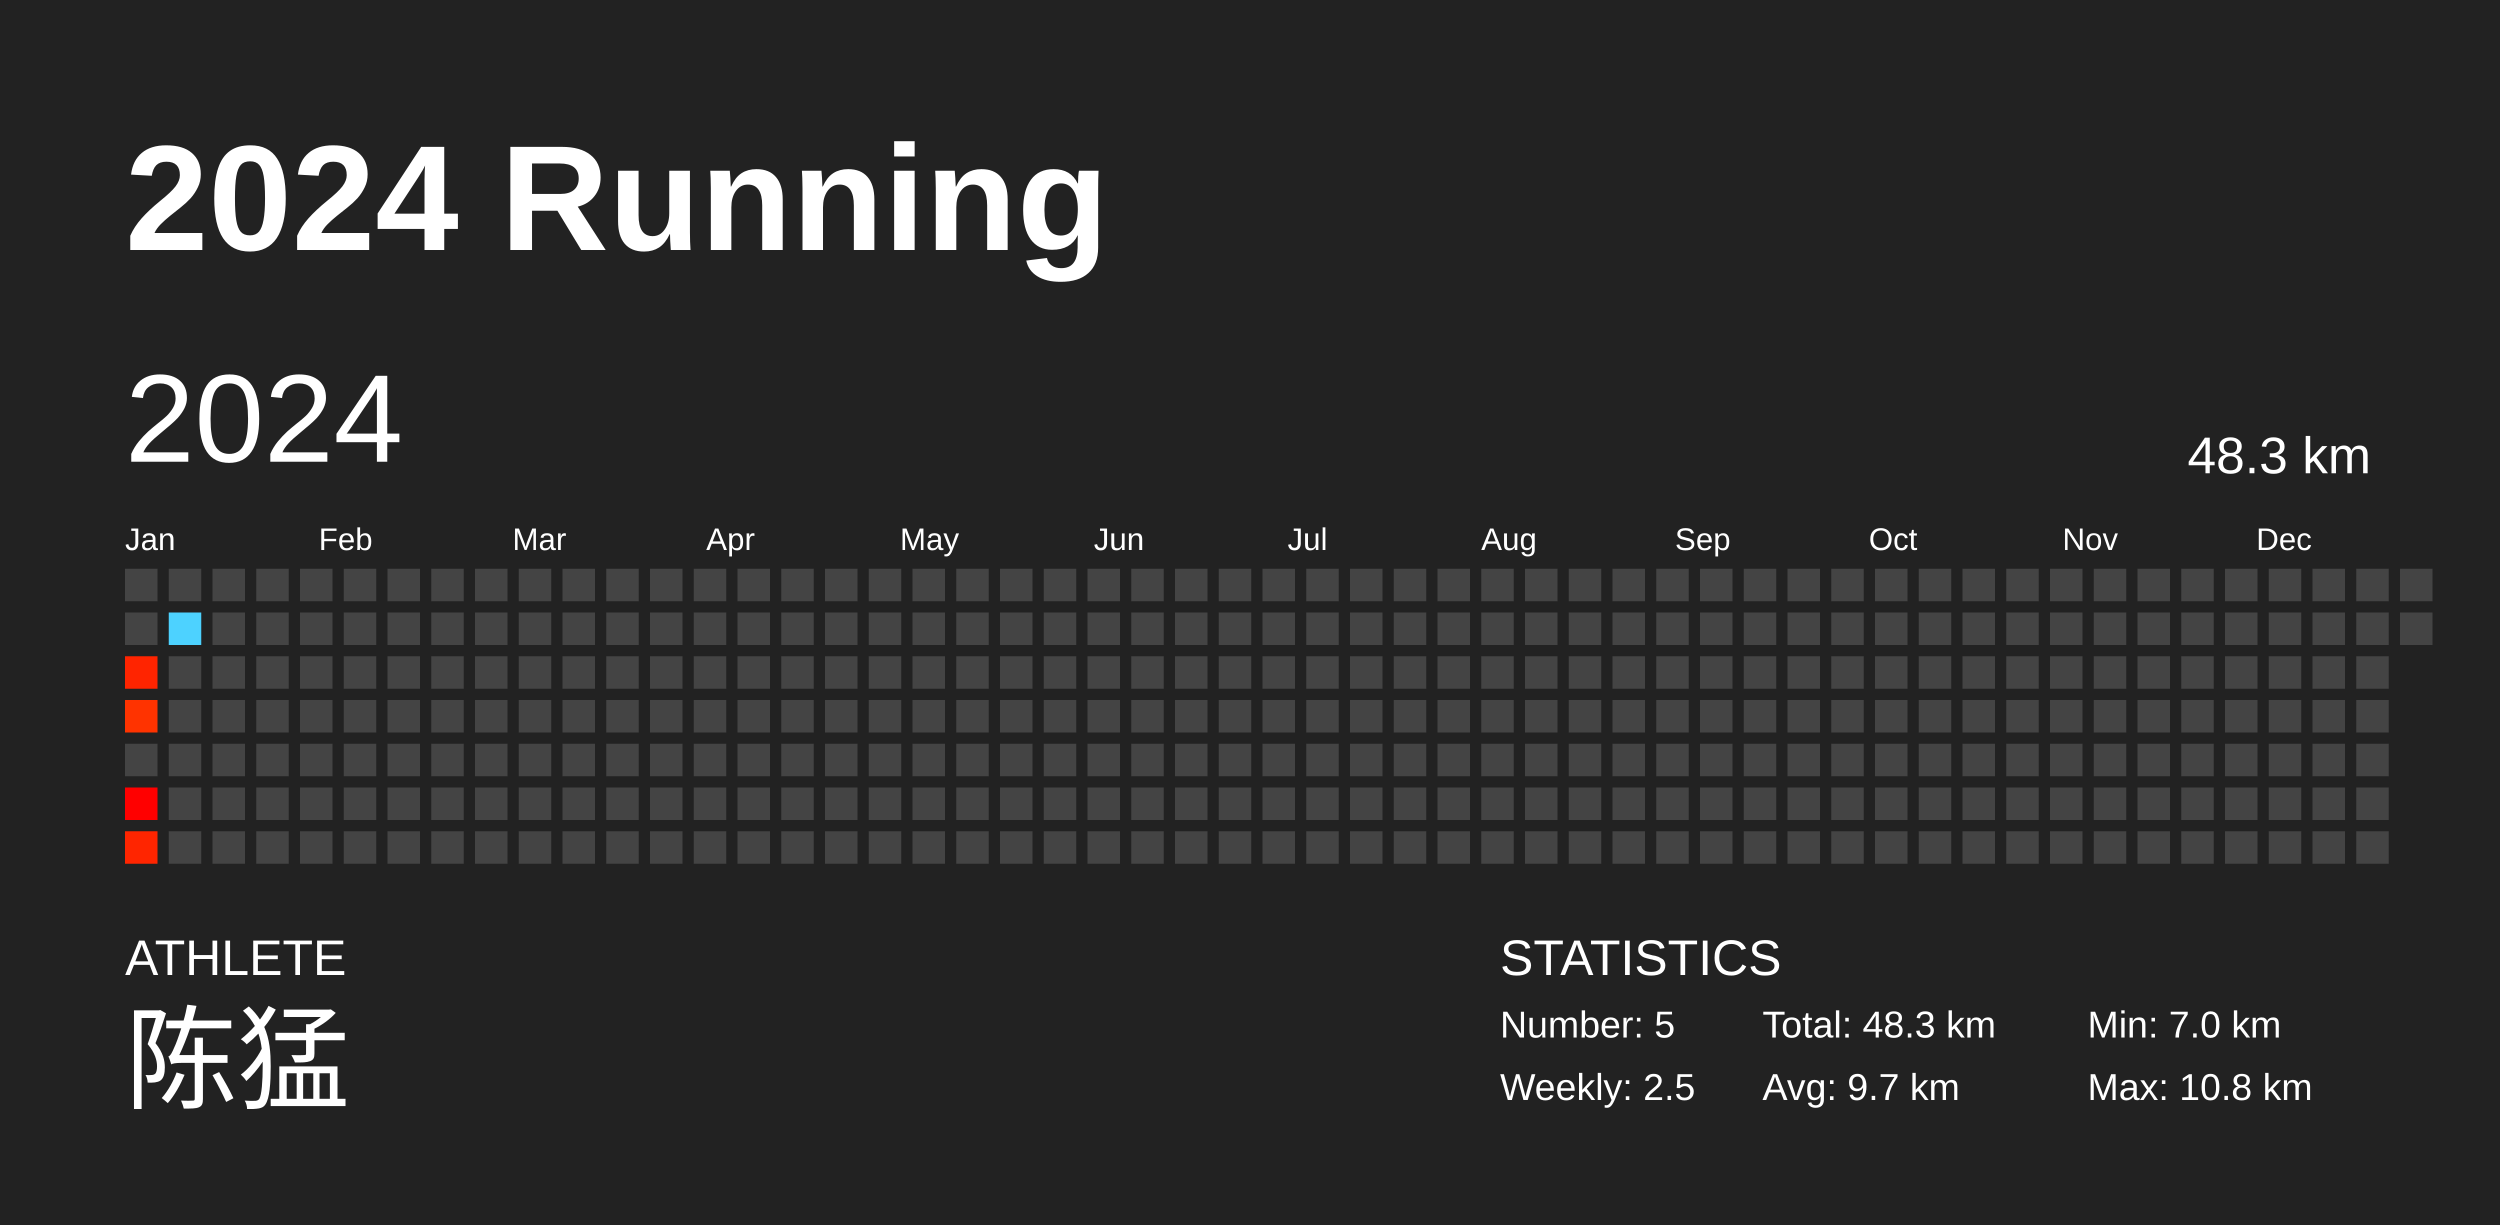
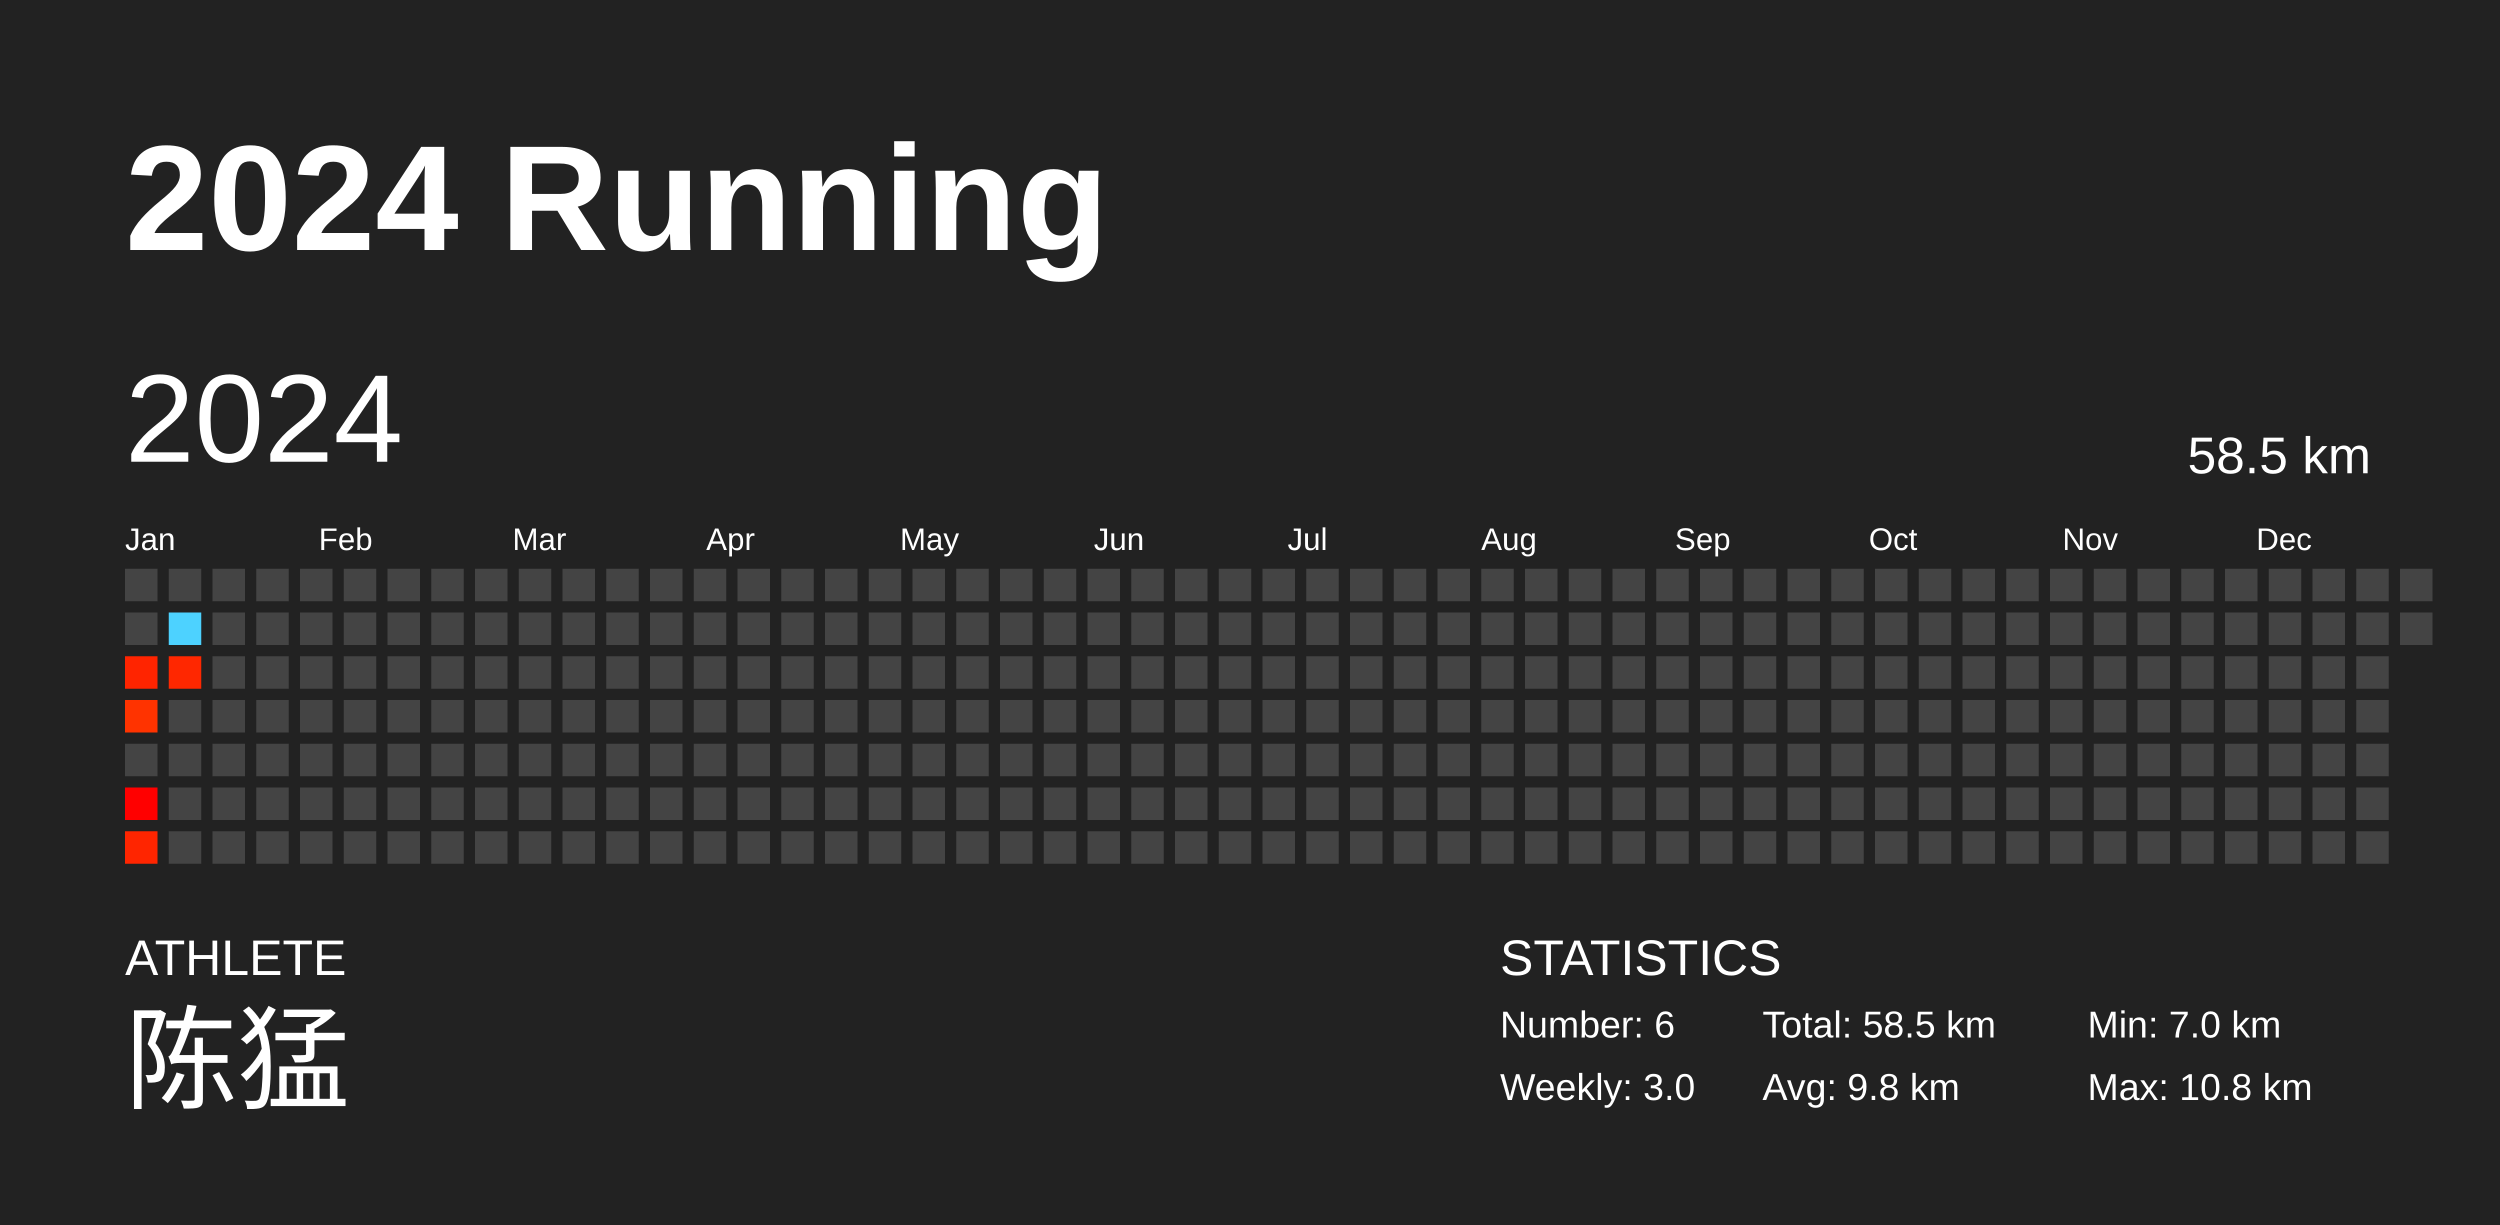
<svg xmlns="http://www.w3.org/2000/svg" baseProfile="full" height="98mm" version="1.1" viewBox="0,0,200,98" width="200mm">
  <defs />
  <rect fill="#222222" height="98" width="200" x="0" y="0" />
  <text fill="#FFFFFF" style="font-size:12px; font-family:Arial; font-weight:bold;" x="10" y="20">2024 Running</text>
  <text fill="#FFFFFF" style="font-size:4px; font-family:Arial" x="10" y="78">ATHLETE</text>
  <text fill="#FFFFFF" style="font-size:9px; font-family:Arial" x="10" y="88">陈猛</text>
  <text fill="#FFFFFF" style="font-size:4px; font-family:Arial" x="120" y="78">STATISTICS</text>
-   <text fill="#FFFFFF" style="font-size:3px; font-family:Arial" x="120" y="83">Number: 5</text>
-   <text fill="#FFFFFF" style="font-size:3px; font-family:Arial" x="120" y="88">Weekly: 2.5</text>
-   <text fill="#FFFFFF" style="font-size:3px; font-family:Arial" x="141" y="83">Total: 48.3 km</text>
-   <text fill="#FFFFFF" style="font-size:3px; font-family:Arial" x="141" y="88">Avg: 9.7 km</text>
+   <text fill="#FFFFFF" style="font-size:3px; font-family:Arial" x="120" y="83">Number: 6</text>
+   <text fill="#FFFFFF" style="font-size:3px; font-family:Arial" x="120" y="88">Weekly: 3.0</text>
+   <text fill="#FFFFFF" style="font-size:3px; font-family:Arial" x="141" y="83">Total: 58.5 km</text>
+   <text fill="#FFFFFF" style="font-size:3px; font-family:Arial" x="141" y="88">Avg: 9.8 km</text>
  <text fill="#FFFFFF" style="font-size:3px; font-family:Arial" x="167" y="83">Min: 7.0 km</text>
  <text fill="#FFFFFF" style="font-size:3px; font-family:Arial" x="167" y="88">Max: 10.8 km</text>
  <text dominant-baseline="hanging" fill="#FFFFFF" style="font-size:10.0px; font-family:Arial;" x="10" y="30">2024</text>
-   <text dominant-baseline="hanging" fill="#FFFFFF" style="font-size:4.125px; font-family:Arial;" x="175" y="35">48.3 km</text>
+   <text dominant-baseline="hanging" fill="#FFFFFF" style="font-size:4.125px; font-family:Arial;" x="175" y="35">58.5 km</text>
  <text fill="#FFFFFF" style="font-size:2.5px; font-family:Arial" x="10.0" y="44">Jan</text>
  <text fill="#FFFFFF" style="font-size:2.5px; font-family:Arial" x="25.5" y="44">Feb</text>
  <text fill="#FFFFFF" style="font-size:2.5px; font-family:Arial" x="41.0" y="44">Mar</text>
  <text fill="#FFFFFF" style="font-size:2.5px; font-family:Arial" x="56.5" y="44">Apr</text>
  <text fill="#FFFFFF" style="font-size:2.5px; font-family:Arial" x="72.0" y="44">May</text>
  <text fill="#FFFFFF" style="font-size:2.5px; font-family:Arial" x="87.5" y="44">Jun</text>
  <text fill="#FFFFFF" style="font-size:2.5px; font-family:Arial" x="103.0" y="44">Jul</text>
  <text fill="#FFFFFF" style="font-size:2.5px; font-family:Arial" x="118.5" y="44">Aug</text>
  <text fill="#FFFFFF" style="font-size:2.5px; font-family:Arial" x="134.0" y="44">Sep</text>
  <text fill="#FFFFFF" style="font-size:2.5px; font-family:Arial" x="149.5" y="44">Oct</text>
  <text fill="#FFFFFF" style="font-size:2.5px; font-family:Arial" x="165.0" y="44">Nov</text>
  <text fill="#FFFFFF" style="font-size:2.5px; font-family:Arial" x="180.5" y="44">Dec</text>
  <rect fill="#444444" height="2.6" width="2.6" x="10.0" y="45.5" />
  <rect fill="#444444" height="2.6" width="2.6" x="10.0" y="49.0" />
  <rect fill="#ff2400" height="2.6" width="2.6" x="10.0" y="52.5" />
  <rect fill="#ff3300" height="2.6" width="2.6" x="10.0" y="56.0" />
  <rect fill="#444444" height="2.6" width="2.6" x="10.0" y="59.5" />
  <rect fill="#ff0000" height="2.6" width="2.6" x="10.0" y="63.0" />
  <rect fill="#ff2500" height="2.6" width="2.6" x="10.0" y="66.5" />
  <rect fill="#444444" height="2.6" width="2.6" x="13.5" y="45.5" />
  <rect fill="#4dd2ff" height="2.6" width="2.6" x="13.5" y="49.0" />
-   <rect fill="#444444" height="2.6" width="2.6" x="13.5" y="52.5" />
+   <rect fill="#ff2700" height="2.6" width="2.6" x="13.5" y="52.5" />
  <rect fill="#444444" height="2.6" width="2.6" x="13.5" y="56.0" />
  <rect fill="#444444" height="2.6" width="2.6" x="13.5" y="59.5" />
  <rect fill="#444444" height="2.6" width="2.6" x="13.5" y="63.0" />
  <rect fill="#444444" height="2.6" width="2.6" x="13.5" y="66.5" />
  <rect fill="#444444" height="2.6" width="2.6" x="17.0" y="45.5" />
  <rect fill="#444444" height="2.6" width="2.6" x="17.0" y="49.0" />
  <rect fill="#444444" height="2.6" width="2.6" x="17.0" y="52.5" />
  <rect fill="#444444" height="2.6" width="2.6" x="17.0" y="56.0" />
  <rect fill="#444444" height="2.6" width="2.6" x="17.0" y="59.5" />
  <rect fill="#444444" height="2.6" width="2.6" x="17.0" y="63.0" />
  <rect fill="#444444" height="2.6" width="2.6" x="17.0" y="66.5" />
  <rect fill="#444444" height="2.6" width="2.6" x="20.5" y="45.5" />
  <rect fill="#444444" height="2.6" width="2.6" x="20.5" y="49.0" />
  <rect fill="#444444" height="2.6" width="2.6" x="20.5" y="52.5" />
  <rect fill="#444444" height="2.6" width="2.6" x="20.5" y="56.0" />
  <rect fill="#444444" height="2.6" width="2.6" x="20.5" y="59.5" />
  <rect fill="#444444" height="2.6" width="2.6" x="20.5" y="63.0" />
  <rect fill="#444444" height="2.6" width="2.6" x="20.5" y="66.5" />
  <rect fill="#444444" height="2.6" width="2.6" x="24.0" y="45.5" />
  <rect fill="#444444" height="2.6" width="2.6" x="24.0" y="49.0" />
  <rect fill="#444444" height="2.6" width="2.6" x="24.0" y="52.5" />
  <rect fill="#444444" height="2.6" width="2.6" x="24.0" y="56.0" />
  <rect fill="#444444" height="2.6" width="2.6" x="24.0" y="59.5" />
  <rect fill="#444444" height="2.6" width="2.6" x="24.0" y="63.0" />
  <rect fill="#444444" height="2.6" width="2.6" x="24.0" y="66.5" />
  <rect fill="#444444" height="2.6" width="2.6" x="27.5" y="45.5" />
  <rect fill="#444444" height="2.6" width="2.6" x="27.5" y="49.0" />
  <rect fill="#444444" height="2.6" width="2.6" x="27.5" y="52.5" />
  <rect fill="#444444" height="2.6" width="2.6" x="27.5" y="56.0" />
  <rect fill="#444444" height="2.6" width="2.6" x="27.5" y="59.5" />
  <rect fill="#444444" height="2.6" width="2.6" x="27.5" y="63.0" />
  <rect fill="#444444" height="2.6" width="2.6" x="27.5" y="66.5" />
  <rect fill="#444444" height="2.6" width="2.6" x="31.0" y="45.5" />
  <rect fill="#444444" height="2.6" width="2.6" x="31.0" y="49.0" />
  <rect fill="#444444" height="2.6" width="2.6" x="31.0" y="52.5" />
  <rect fill="#444444" height="2.6" width="2.6" x="31.0" y="56.0" />
  <rect fill="#444444" height="2.6" width="2.6" x="31.0" y="59.5" />
  <rect fill="#444444" height="2.6" width="2.6" x="31.0" y="63.0" />
  <rect fill="#444444" height="2.6" width="2.6" x="31.0" y="66.5" />
  <rect fill="#444444" height="2.6" width="2.6" x="34.5" y="45.5" />
  <rect fill="#444444" height="2.6" width="2.6" x="34.5" y="49.0" />
  <rect fill="#444444" height="2.6" width="2.6" x="34.5" y="52.5" />
  <rect fill="#444444" height="2.6" width="2.6" x="34.5" y="56.0" />
  <rect fill="#444444" height="2.6" width="2.6" x="34.5" y="59.5" />
  <rect fill="#444444" height="2.6" width="2.6" x="34.5" y="63.0" />
  <rect fill="#444444" height="2.6" width="2.6" x="34.5" y="66.5" />
  <rect fill="#444444" height="2.6" width="2.6" x="38.0" y="45.5" />
  <rect fill="#444444" height="2.6" width="2.6" x="38.0" y="49.0" />
  <rect fill="#444444" height="2.6" width="2.6" x="38.0" y="52.5" />
  <rect fill="#444444" height="2.6" width="2.6" x="38.0" y="56.0" />
  <rect fill="#444444" height="2.6" width="2.6" x="38.0" y="59.5" />
  <rect fill="#444444" height="2.6" width="2.6" x="38.0" y="63.0" />
  <rect fill="#444444" height="2.6" width="2.6" x="38.0" y="66.5" />
  <rect fill="#444444" height="2.6" width="2.6" x="41.5" y="45.5" />
  <rect fill="#444444" height="2.6" width="2.6" x="41.5" y="49.0" />
  <rect fill="#444444" height="2.6" width="2.6" x="41.5" y="52.5" />
  <rect fill="#444444" height="2.6" width="2.6" x="41.5" y="56.0" />
  <rect fill="#444444" height="2.6" width="2.6" x="41.5" y="59.5" />
  <rect fill="#444444" height="2.6" width="2.6" x="41.5" y="63.0" />
  <rect fill="#444444" height="2.6" width="2.6" x="41.5" y="66.5" />
  <rect fill="#444444" height="2.6" width="2.6" x="45.0" y="45.5" />
  <rect fill="#444444" height="2.6" width="2.6" x="45.0" y="49.0" />
  <rect fill="#444444" height="2.6" width="2.6" x="45.0" y="52.5" />
  <rect fill="#444444" height="2.6" width="2.6" x="45.0" y="56.0" />
  <rect fill="#444444" height="2.6" width="2.6" x="45.0" y="59.5" />
  <rect fill="#444444" height="2.6" width="2.6" x="45.0" y="63.0" />
  <rect fill="#444444" height="2.6" width="2.6" x="45.0" y="66.5" />
  <rect fill="#444444" height="2.6" width="2.6" x="48.5" y="45.5" />
  <rect fill="#444444" height="2.6" width="2.6" x="48.5" y="49.0" />
  <rect fill="#444444" height="2.6" width="2.6" x="48.5" y="52.5" />
  <rect fill="#444444" height="2.6" width="2.6" x="48.5" y="56.0" />
  <rect fill="#444444" height="2.6" width="2.6" x="48.5" y="59.5" />
  <rect fill="#444444" height="2.6" width="2.6" x="48.5" y="63.0" />
  <rect fill="#444444" height="2.6" width="2.6" x="48.5" y="66.5" />
  <rect fill="#444444" height="2.6" width="2.6" x="52.0" y="45.5" />
  <rect fill="#444444" height="2.6" width="2.6" x="52.0" y="49.0" />
  <rect fill="#444444" height="2.6" width="2.6" x="52.0" y="52.5" />
  <rect fill="#444444" height="2.6" width="2.6" x="52.0" y="56.0" />
  <rect fill="#444444" height="2.6" width="2.6" x="52.0" y="59.5" />
  <rect fill="#444444" height="2.6" width="2.6" x="52.0" y="63.0" />
  <rect fill="#444444" height="2.6" width="2.6" x="52.0" y="66.5" />
  <rect fill="#444444" height="2.6" width="2.6" x="55.5" y="45.5" />
  <rect fill="#444444" height="2.6" width="2.6" x="55.5" y="49.0" />
  <rect fill="#444444" height="2.6" width="2.6" x="55.5" y="52.5" />
  <rect fill="#444444" height="2.6" width="2.6" x="55.5" y="56.0" />
  <rect fill="#444444" height="2.6" width="2.6" x="55.5" y="59.5" />
  <rect fill="#444444" height="2.6" width="2.6" x="55.5" y="63.0" />
  <rect fill="#444444" height="2.6" width="2.6" x="55.5" y="66.5" />
  <rect fill="#444444" height="2.6" width="2.6" x="59.0" y="45.5" />
  <rect fill="#444444" height="2.6" width="2.6" x="59.0" y="49.0" />
  <rect fill="#444444" height="2.6" width="2.6" x="59.0" y="52.5" />
  <rect fill="#444444" height="2.6" width="2.6" x="59.0" y="56.0" />
  <rect fill="#444444" height="2.6" width="2.6" x="59.0" y="59.5" />
  <rect fill="#444444" height="2.6" width="2.6" x="59.0" y="63.0" />
  <rect fill="#444444" height="2.6" width="2.6" x="59.0" y="66.5" />
  <rect fill="#444444" height="2.6" width="2.6" x="62.5" y="45.5" />
  <rect fill="#444444" height="2.6" width="2.6" x="62.5" y="49.0" />
  <rect fill="#444444" height="2.6" width="2.6" x="62.5" y="52.5" />
  <rect fill="#444444" height="2.6" width="2.6" x="62.5" y="56.0" />
  <rect fill="#444444" height="2.6" width="2.6" x="62.5" y="59.5" />
  <rect fill="#444444" height="2.6" width="2.6" x="62.5" y="63.0" />
  <rect fill="#444444" height="2.6" width="2.6" x="62.5" y="66.5" />
  <rect fill="#444444" height="2.6" width="2.6" x="66.0" y="45.5" />
  <rect fill="#444444" height="2.6" width="2.6" x="66.0" y="49.0" />
  <rect fill="#444444" height="2.6" width="2.6" x="66.0" y="52.5" />
  <rect fill="#444444" height="2.6" width="2.6" x="66.0" y="56.0" />
  <rect fill="#444444" height="2.6" width="2.6" x="66.0" y="59.5" />
  <rect fill="#444444" height="2.6" width="2.6" x="66.0" y="63.0" />
  <rect fill="#444444" height="2.6" width="2.6" x="66.0" y="66.5" />
  <rect fill="#444444" height="2.6" width="2.6" x="69.5" y="45.5" />
  <rect fill="#444444" height="2.6" width="2.6" x="69.5" y="49.0" />
  <rect fill="#444444" height="2.6" width="2.6" x="69.5" y="52.5" />
  <rect fill="#444444" height="2.6" width="2.6" x="69.5" y="56.0" />
  <rect fill="#444444" height="2.6" width="2.6" x="69.5" y="59.5" />
  <rect fill="#444444" height="2.6" width="2.6" x="69.5" y="63.0" />
  <rect fill="#444444" height="2.6" width="2.6" x="69.5" y="66.5" />
  <rect fill="#444444" height="2.6" width="2.6" x="73.0" y="45.5" />
  <rect fill="#444444" height="2.6" width="2.6" x="73.0" y="49.0" />
  <rect fill="#444444" height="2.6" width="2.6" x="73.0" y="52.5" />
  <rect fill="#444444" height="2.6" width="2.6" x="73.0" y="56.0" />
  <rect fill="#444444" height="2.6" width="2.6" x="73.0" y="59.5" />
  <rect fill="#444444" height="2.6" width="2.6" x="73.0" y="63.0" />
  <rect fill="#444444" height="2.6" width="2.6" x="73.0" y="66.5" />
  <rect fill="#444444" height="2.6" width="2.6" x="76.5" y="45.5" />
  <rect fill="#444444" height="2.6" width="2.6" x="76.5" y="49.0" />
  <rect fill="#444444" height="2.6" width="2.6" x="76.5" y="52.5" />
  <rect fill="#444444" height="2.6" width="2.6" x="76.5" y="56.0" />
  <rect fill="#444444" height="2.6" width="2.6" x="76.5" y="59.5" />
  <rect fill="#444444" height="2.6" width="2.6" x="76.5" y="63.0" />
  <rect fill="#444444" height="2.6" width="2.6" x="76.5" y="66.5" />
  <rect fill="#444444" height="2.6" width="2.6" x="80.0" y="45.5" />
  <rect fill="#444444" height="2.6" width="2.6" x="80.0" y="49.0" />
  <rect fill="#444444" height="2.6" width="2.6" x="80.0" y="52.5" />
  <rect fill="#444444" height="2.6" width="2.6" x="80.0" y="56.0" />
  <rect fill="#444444" height="2.6" width="2.6" x="80.0" y="59.5" />
  <rect fill="#444444" height="2.6" width="2.6" x="80.0" y="63.0" />
  <rect fill="#444444" height="2.6" width="2.6" x="80.0" y="66.5" />
  <rect fill="#444444" height="2.6" width="2.6" x="83.5" y="45.5" />
  <rect fill="#444444" height="2.6" width="2.6" x="83.5" y="49.0" />
  <rect fill="#444444" height="2.6" width="2.6" x="83.5" y="52.5" />
  <rect fill="#444444" height="2.6" width="2.6" x="83.5" y="56.0" />
  <rect fill="#444444" height="2.6" width="2.6" x="83.5" y="59.5" />
  <rect fill="#444444" height="2.6" width="2.6" x="83.5" y="63.0" />
  <rect fill="#444444" height="2.6" width="2.6" x="83.5" y="66.5" />
  <rect fill="#444444" height="2.6" width="2.6" x="87.0" y="45.5" />
  <rect fill="#444444" height="2.6" width="2.6" x="87.0" y="49.0" />
  <rect fill="#444444" height="2.6" width="2.6" x="87.0" y="52.5" />
  <rect fill="#444444" height="2.6" width="2.6" x="87.0" y="56.0" />
  <rect fill="#444444" height="2.6" width="2.6" x="87.0" y="59.5" />
  <rect fill="#444444" height="2.6" width="2.6" x="87.0" y="63.0" />
  <rect fill="#444444" height="2.6" width="2.6" x="87.0" y="66.5" />
  <rect fill="#444444" height="2.6" width="2.6" x="90.5" y="45.5" />
  <rect fill="#444444" height="2.6" width="2.6" x="90.5" y="49.0" />
  <rect fill="#444444" height="2.6" width="2.6" x="90.5" y="52.5" />
  <rect fill="#444444" height="2.6" width="2.6" x="90.5" y="56.0" />
  <rect fill="#444444" height="2.6" width="2.6" x="90.5" y="59.5" />
  <rect fill="#444444" height="2.6" width="2.6" x="90.5" y="63.0" />
  <rect fill="#444444" height="2.6" width="2.6" x="90.5" y="66.5" />
  <rect fill="#444444" height="2.6" width="2.6" x="94.0" y="45.5" />
  <rect fill="#444444" height="2.6" width="2.6" x="94.0" y="49.0" />
  <rect fill="#444444" height="2.6" width="2.6" x="94.0" y="52.5" />
  <rect fill="#444444" height="2.6" width="2.6" x="94.0" y="56.0" />
  <rect fill="#444444" height="2.6" width="2.6" x="94.0" y="59.5" />
  <rect fill="#444444" height="2.6" width="2.6" x="94.0" y="63.0" />
  <rect fill="#444444" height="2.6" width="2.6" x="94.0" y="66.5" />
  <rect fill="#444444" height="2.6" width="2.6" x="97.5" y="45.5" />
  <rect fill="#444444" height="2.6" width="2.6" x="97.5" y="49.0" />
  <rect fill="#444444" height="2.6" width="2.6" x="97.5" y="52.5" />
  <rect fill="#444444" height="2.6" width="2.6" x="97.5" y="56.0" />
  <rect fill="#444444" height="2.6" width="2.6" x="97.5" y="59.5" />
  <rect fill="#444444" height="2.6" width="2.6" x="97.5" y="63.0" />
  <rect fill="#444444" height="2.6" width="2.6" x="97.5" y="66.5" />
  <rect fill="#444444" height="2.6" width="2.6" x="101.0" y="45.5" />
  <rect fill="#444444" height="2.6" width="2.6" x="101.0" y="49.0" />
  <rect fill="#444444" height="2.6" width="2.6" x="101.0" y="52.5" />
  <rect fill="#444444" height="2.6" width="2.6" x="101.0" y="56.0" />
  <rect fill="#444444" height="2.6" width="2.6" x="101.0" y="59.5" />
  <rect fill="#444444" height="2.6" width="2.6" x="101.0" y="63.0" />
  <rect fill="#444444" height="2.6" width="2.6" x="101.0" y="66.5" />
  <rect fill="#444444" height="2.6" width="2.6" x="104.5" y="45.5" />
  <rect fill="#444444" height="2.6" width="2.6" x="104.5" y="49.0" />
  <rect fill="#444444" height="2.6" width="2.6" x="104.5" y="52.5" />
  <rect fill="#444444" height="2.6" width="2.6" x="104.5" y="56.0" />
  <rect fill="#444444" height="2.6" width="2.6" x="104.5" y="59.5" />
  <rect fill="#444444" height="2.6" width="2.6" x="104.5" y="63.0" />
  <rect fill="#444444" height="2.6" width="2.6" x="104.5" y="66.5" />
  <rect fill="#444444" height="2.6" width="2.6" x="108.0" y="45.5" />
  <rect fill="#444444" height="2.6" width="2.6" x="108.0" y="49.0" />
  <rect fill="#444444" height="2.6" width="2.6" x="108.0" y="52.5" />
  <rect fill="#444444" height="2.6" width="2.6" x="108.0" y="56.0" />
  <rect fill="#444444" height="2.6" width="2.6" x="108.0" y="59.5" />
  <rect fill="#444444" height="2.6" width="2.6" x="108.0" y="63.0" />
  <rect fill="#444444" height="2.6" width="2.6" x="108.0" y="66.5" />
  <rect fill="#444444" height="2.6" width="2.6" x="111.5" y="45.5" />
  <rect fill="#444444" height="2.6" width="2.6" x="111.5" y="49.0" />
  <rect fill="#444444" height="2.6" width="2.6" x="111.5" y="52.5" />
  <rect fill="#444444" height="2.6" width="2.6" x="111.5" y="56.0" />
  <rect fill="#444444" height="2.6" width="2.6" x="111.5" y="59.5" />
  <rect fill="#444444" height="2.6" width="2.6" x="111.5" y="63.0" />
  <rect fill="#444444" height="2.6" width="2.6" x="111.5" y="66.5" />
  <rect fill="#444444" height="2.6" width="2.6" x="115.0" y="45.5" />
  <rect fill="#444444" height="2.6" width="2.6" x="115.0" y="49.0" />
  <rect fill="#444444" height="2.6" width="2.6" x="115.0" y="52.5" />
  <rect fill="#444444" height="2.6" width="2.6" x="115.0" y="56.0" />
  <rect fill="#444444" height="2.6" width="2.6" x="115.0" y="59.5" />
  <rect fill="#444444" height="2.6" width="2.6" x="115.0" y="63.0" />
  <rect fill="#444444" height="2.6" width="2.6" x="115.0" y="66.5" />
  <rect fill="#444444" height="2.6" width="2.6" x="118.5" y="45.5" />
  <rect fill="#444444" height="2.6" width="2.6" x="118.5" y="49.0" />
  <rect fill="#444444" height="2.6" width="2.6" x="118.5" y="52.5" />
  <rect fill="#444444" height="2.6" width="2.6" x="118.5" y="56.0" />
  <rect fill="#444444" height="2.6" width="2.6" x="118.5" y="59.5" />
  <rect fill="#444444" height="2.6" width="2.6" x="118.5" y="63.0" />
  <rect fill="#444444" height="2.6" width="2.6" x="118.5" y="66.5" />
  <rect fill="#444444" height="2.6" width="2.6" x="122.0" y="45.5" />
  <rect fill="#444444" height="2.6" width="2.6" x="122.0" y="49.0" />
  <rect fill="#444444" height="2.6" width="2.6" x="122.0" y="52.5" />
  <rect fill="#444444" height="2.6" width="2.6" x="122.0" y="56.0" />
  <rect fill="#444444" height="2.6" width="2.6" x="122.0" y="59.5" />
  <rect fill="#444444" height="2.6" width="2.6" x="122.0" y="63.0" />
  <rect fill="#444444" height="2.6" width="2.6" x="122.0" y="66.5" />
  <rect fill="#444444" height="2.6" width="2.6" x="125.5" y="45.5" />
  <rect fill="#444444" height="2.6" width="2.6" x="125.5" y="49.0" />
  <rect fill="#444444" height="2.6" width="2.6" x="125.5" y="52.5" />
  <rect fill="#444444" height="2.6" width="2.6" x="125.5" y="56.0" />
  <rect fill="#444444" height="2.6" width="2.6" x="125.5" y="59.5" />
  <rect fill="#444444" height="2.6" width="2.6" x="125.5" y="63.0" />
  <rect fill="#444444" height="2.6" width="2.6" x="125.5" y="66.5" />
  <rect fill="#444444" height="2.6" width="2.6" x="129.0" y="45.5" />
  <rect fill="#444444" height="2.6" width="2.6" x="129.0" y="49.0" />
  <rect fill="#444444" height="2.6" width="2.6" x="129.0" y="52.5" />
  <rect fill="#444444" height="2.6" width="2.6" x="129.0" y="56.0" />
  <rect fill="#444444" height="2.6" width="2.6" x="129.0" y="59.5" />
  <rect fill="#444444" height="2.6" width="2.6" x="129.0" y="63.0" />
  <rect fill="#444444" height="2.6" width="2.6" x="129.0" y="66.5" />
  <rect fill="#444444" height="2.6" width="2.6" x="132.5" y="45.5" />
  <rect fill="#444444" height="2.6" width="2.6" x="132.5" y="49.0" />
  <rect fill="#444444" height="2.6" width="2.6" x="132.5" y="52.5" />
  <rect fill="#444444" height="2.6" width="2.6" x="132.5" y="56.0" />
  <rect fill="#444444" height="2.6" width="2.6" x="132.5" y="59.5" />
  <rect fill="#444444" height="2.6" width="2.6" x="132.5" y="63.0" />
  <rect fill="#444444" height="2.6" width="2.6" x="132.5" y="66.5" />
  <rect fill="#444444" height="2.6" width="2.6" x="136.0" y="45.5" />
  <rect fill="#444444" height="2.6" width="2.6" x="136.0" y="49.0" />
  <rect fill="#444444" height="2.6" width="2.6" x="136.0" y="52.5" />
  <rect fill="#444444" height="2.6" width="2.6" x="136.0" y="56.0" />
  <rect fill="#444444" height="2.6" width="2.6" x="136.0" y="59.5" />
  <rect fill="#444444" height="2.6" width="2.6" x="136.0" y="63.0" />
  <rect fill="#444444" height="2.6" width="2.6" x="136.0" y="66.5" />
  <rect fill="#444444" height="2.6" width="2.6" x="139.5" y="45.5" />
  <rect fill="#444444" height="2.6" width="2.6" x="139.5" y="49.0" />
  <rect fill="#444444" height="2.6" width="2.6" x="139.5" y="52.5" />
  <rect fill="#444444" height="2.6" width="2.6" x="139.5" y="56.0" />
  <rect fill="#444444" height="2.6" width="2.6" x="139.5" y="59.5" />
  <rect fill="#444444" height="2.6" width="2.6" x="139.5" y="63.0" />
  <rect fill="#444444" height="2.6" width="2.6" x="139.5" y="66.5" />
  <rect fill="#444444" height="2.6" width="2.6" x="143.0" y="45.5" />
  <rect fill="#444444" height="2.6" width="2.6" x="143.0" y="49.0" />
  <rect fill="#444444" height="2.6" width="2.6" x="143.0" y="52.5" />
  <rect fill="#444444" height="2.6" width="2.6" x="143.0" y="56.0" />
  <rect fill="#444444" height="2.6" width="2.6" x="143.0" y="59.5" />
  <rect fill="#444444" height="2.6" width="2.6" x="143.0" y="63.0" />
  <rect fill="#444444" height="2.6" width="2.6" x="143.0" y="66.5" />
  <rect fill="#444444" height="2.6" width="2.6" x="146.5" y="45.5" />
  <rect fill="#444444" height="2.6" width="2.6" x="146.5" y="49.0" />
  <rect fill="#444444" height="2.6" width="2.6" x="146.5" y="52.5" />
  <rect fill="#444444" height="2.6" width="2.6" x="146.5" y="56.0" />
  <rect fill="#444444" height="2.6" width="2.6" x="146.5" y="59.5" />
  <rect fill="#444444" height="2.6" width="2.6" x="146.5" y="63.0" />
  <rect fill="#444444" height="2.6" width="2.6" x="146.5" y="66.5" />
  <rect fill="#444444" height="2.6" width="2.6" x="150.0" y="45.5" />
  <rect fill="#444444" height="2.6" width="2.6" x="150.0" y="49.0" />
  <rect fill="#444444" height="2.6" width="2.6" x="150.0" y="52.5" />
  <rect fill="#444444" height="2.6" width="2.6" x="150.0" y="56.0" />
  <rect fill="#444444" height="2.6" width="2.6" x="150.0" y="59.5" />
  <rect fill="#444444" height="2.6" width="2.6" x="150.0" y="63.0" />
  <rect fill="#444444" height="2.6" width="2.6" x="150.0" y="66.5" />
  <rect fill="#444444" height="2.6" width="2.6" x="153.5" y="45.5" />
  <rect fill="#444444" height="2.6" width="2.6" x="153.5" y="49.0" />
  <rect fill="#444444" height="2.6" width="2.6" x="153.5" y="52.5" />
  <rect fill="#444444" height="2.6" width="2.6" x="153.5" y="56.0" />
  <rect fill="#444444" height="2.6" width="2.6" x="153.5" y="59.5" />
  <rect fill="#444444" height="2.6" width="2.6" x="153.5" y="63.0" />
  <rect fill="#444444" height="2.6" width="2.6" x="153.5" y="66.5" />
  <rect fill="#444444" height="2.6" width="2.6" x="157.0" y="45.5" />
  <rect fill="#444444" height="2.6" width="2.6" x="157.0" y="49.0" />
  <rect fill="#444444" height="2.6" width="2.6" x="157.0" y="52.5" />
  <rect fill="#444444" height="2.6" width="2.6" x="157.0" y="56.0" />
  <rect fill="#444444" height="2.6" width="2.6" x="157.0" y="59.5" />
  <rect fill="#444444" height="2.6" width="2.6" x="157.0" y="63.0" />
  <rect fill="#444444" height="2.6" width="2.6" x="157.0" y="66.5" />
  <rect fill="#444444" height="2.6" width="2.6" x="160.5" y="45.5" />
  <rect fill="#444444" height="2.6" width="2.6" x="160.5" y="49.0" />
  <rect fill="#444444" height="2.6" width="2.6" x="160.5" y="52.5" />
  <rect fill="#444444" height="2.6" width="2.6" x="160.5" y="56.0" />
  <rect fill="#444444" height="2.6" width="2.6" x="160.5" y="59.5" />
  <rect fill="#444444" height="2.6" width="2.6" x="160.5" y="63.0" />
  <rect fill="#444444" height="2.6" width="2.6" x="160.5" y="66.5" />
  <rect fill="#444444" height="2.6" width="2.6" x="164.0" y="45.5" />
  <rect fill="#444444" height="2.6" width="2.6" x="164.0" y="49.0" />
  <rect fill="#444444" height="2.6" width="2.6" x="164.0" y="52.5" />
  <rect fill="#444444" height="2.6" width="2.6" x="164.0" y="56.0" />
  <rect fill="#444444" height="2.6" width="2.6" x="164.0" y="59.5" />
  <rect fill="#444444" height="2.6" width="2.6" x="164.0" y="63.0" />
  <rect fill="#444444" height="2.6" width="2.6" x="164.0" y="66.5" />
  <rect fill="#444444" height="2.6" width="2.6" x="167.5" y="45.5" />
  <rect fill="#444444" height="2.6" width="2.6" x="167.5" y="49.0" />
  <rect fill="#444444" height="2.6" width="2.6" x="167.5" y="52.5" />
  <rect fill="#444444" height="2.6" width="2.6" x="167.5" y="56.0" />
  <rect fill="#444444" height="2.6" width="2.6" x="167.5" y="59.5" />
  <rect fill="#444444" height="2.6" width="2.6" x="167.5" y="63.0" />
  <rect fill="#444444" height="2.6" width="2.6" x="167.5" y="66.5" />
  <rect fill="#444444" height="2.6" width="2.6" x="171.0" y="45.5" />
  <rect fill="#444444" height="2.6" width="2.6" x="171.0" y="49.0" />
  <rect fill="#444444" height="2.6" width="2.6" x="171.0" y="52.5" />
  <rect fill="#444444" height="2.6" width="2.6" x="171.0" y="56.0" />
  <rect fill="#444444" height="2.6" width="2.6" x="171.0" y="59.5" />
  <rect fill="#444444" height="2.6" width="2.6" x="171.0" y="63.0" />
  <rect fill="#444444" height="2.6" width="2.6" x="171.0" y="66.5" />
  <rect fill="#444444" height="2.6" width="2.6" x="174.5" y="45.5" />
  <rect fill="#444444" height="2.6" width="2.6" x="174.5" y="49.0" />
  <rect fill="#444444" height="2.6" width="2.6" x="174.5" y="52.5" />
  <rect fill="#444444" height="2.6" width="2.6" x="174.5" y="56.0" />
  <rect fill="#444444" height="2.6" width="2.6" x="174.5" y="59.5" />
  <rect fill="#444444" height="2.6" width="2.6" x="174.5" y="63.0" />
  <rect fill="#444444" height="2.6" width="2.6" x="174.5" y="66.5" />
  <rect fill="#444444" height="2.6" width="2.6" x="178.0" y="45.5" />
  <rect fill="#444444" height="2.6" width="2.6" x="178.0" y="49.0" />
  <rect fill="#444444" height="2.6" width="2.6" x="178.0" y="52.5" />
  <rect fill="#444444" height="2.6" width="2.6" x="178.0" y="56.0" />
  <rect fill="#444444" height="2.6" width="2.6" x="178.0" y="59.5" />
  <rect fill="#444444" height="2.6" width="2.6" x="178.0" y="63.0" />
  <rect fill="#444444" height="2.6" width="2.6" x="178.0" y="66.5" />
  <rect fill="#444444" height="2.6" width="2.6" x="181.5" y="45.5" />
  <rect fill="#444444" height="2.6" width="2.6" x="181.5" y="49.0" />
  <rect fill="#444444" height="2.6" width="2.6" x="181.5" y="52.5" />
  <rect fill="#444444" height="2.6" width="2.6" x="181.5" y="56.0" />
  <rect fill="#444444" height="2.6" width="2.6" x="181.5" y="59.5" />
  <rect fill="#444444" height="2.6" width="2.6" x="181.5" y="63.0" />
  <rect fill="#444444" height="2.6" width="2.6" x="181.5" y="66.5" />
  <rect fill="#444444" height="2.6" width="2.6" x="185.0" y="45.5" />
  <rect fill="#444444" height="2.6" width="2.6" x="185.0" y="49.0" />
  <rect fill="#444444" height="2.6" width="2.6" x="185.0" y="52.5" />
  <rect fill="#444444" height="2.6" width="2.6" x="185.0" y="56.0" />
  <rect fill="#444444" height="2.6" width="2.6" x="185.0" y="59.5" />
  <rect fill="#444444" height="2.6" width="2.6" x="185.0" y="63.0" />
  <rect fill="#444444" height="2.6" width="2.6" x="185.0" y="66.5" />
  <rect fill="#444444" height="2.6" width="2.6" x="188.5" y="45.5" />
  <rect fill="#444444" height="2.6" width="2.6" x="188.5" y="49.0" />
  <rect fill="#444444" height="2.6" width="2.6" x="188.5" y="52.5" />
  <rect fill="#444444" height="2.6" width="2.6" x="188.5" y="56.0" />
  <rect fill="#444444" height="2.6" width="2.6" x="188.5" y="59.5" />
  <rect fill="#444444" height="2.6" width="2.6" x="188.5" y="63.0" />
  <rect fill="#444444" height="2.6" width="2.6" x="188.5" y="66.5" />
  <rect fill="#444444" height="2.6" width="2.6" x="192.0" y="45.5" />
  <rect fill="#444444" height="2.6" width="2.6" x="192.0" y="49.0" />
</svg>
